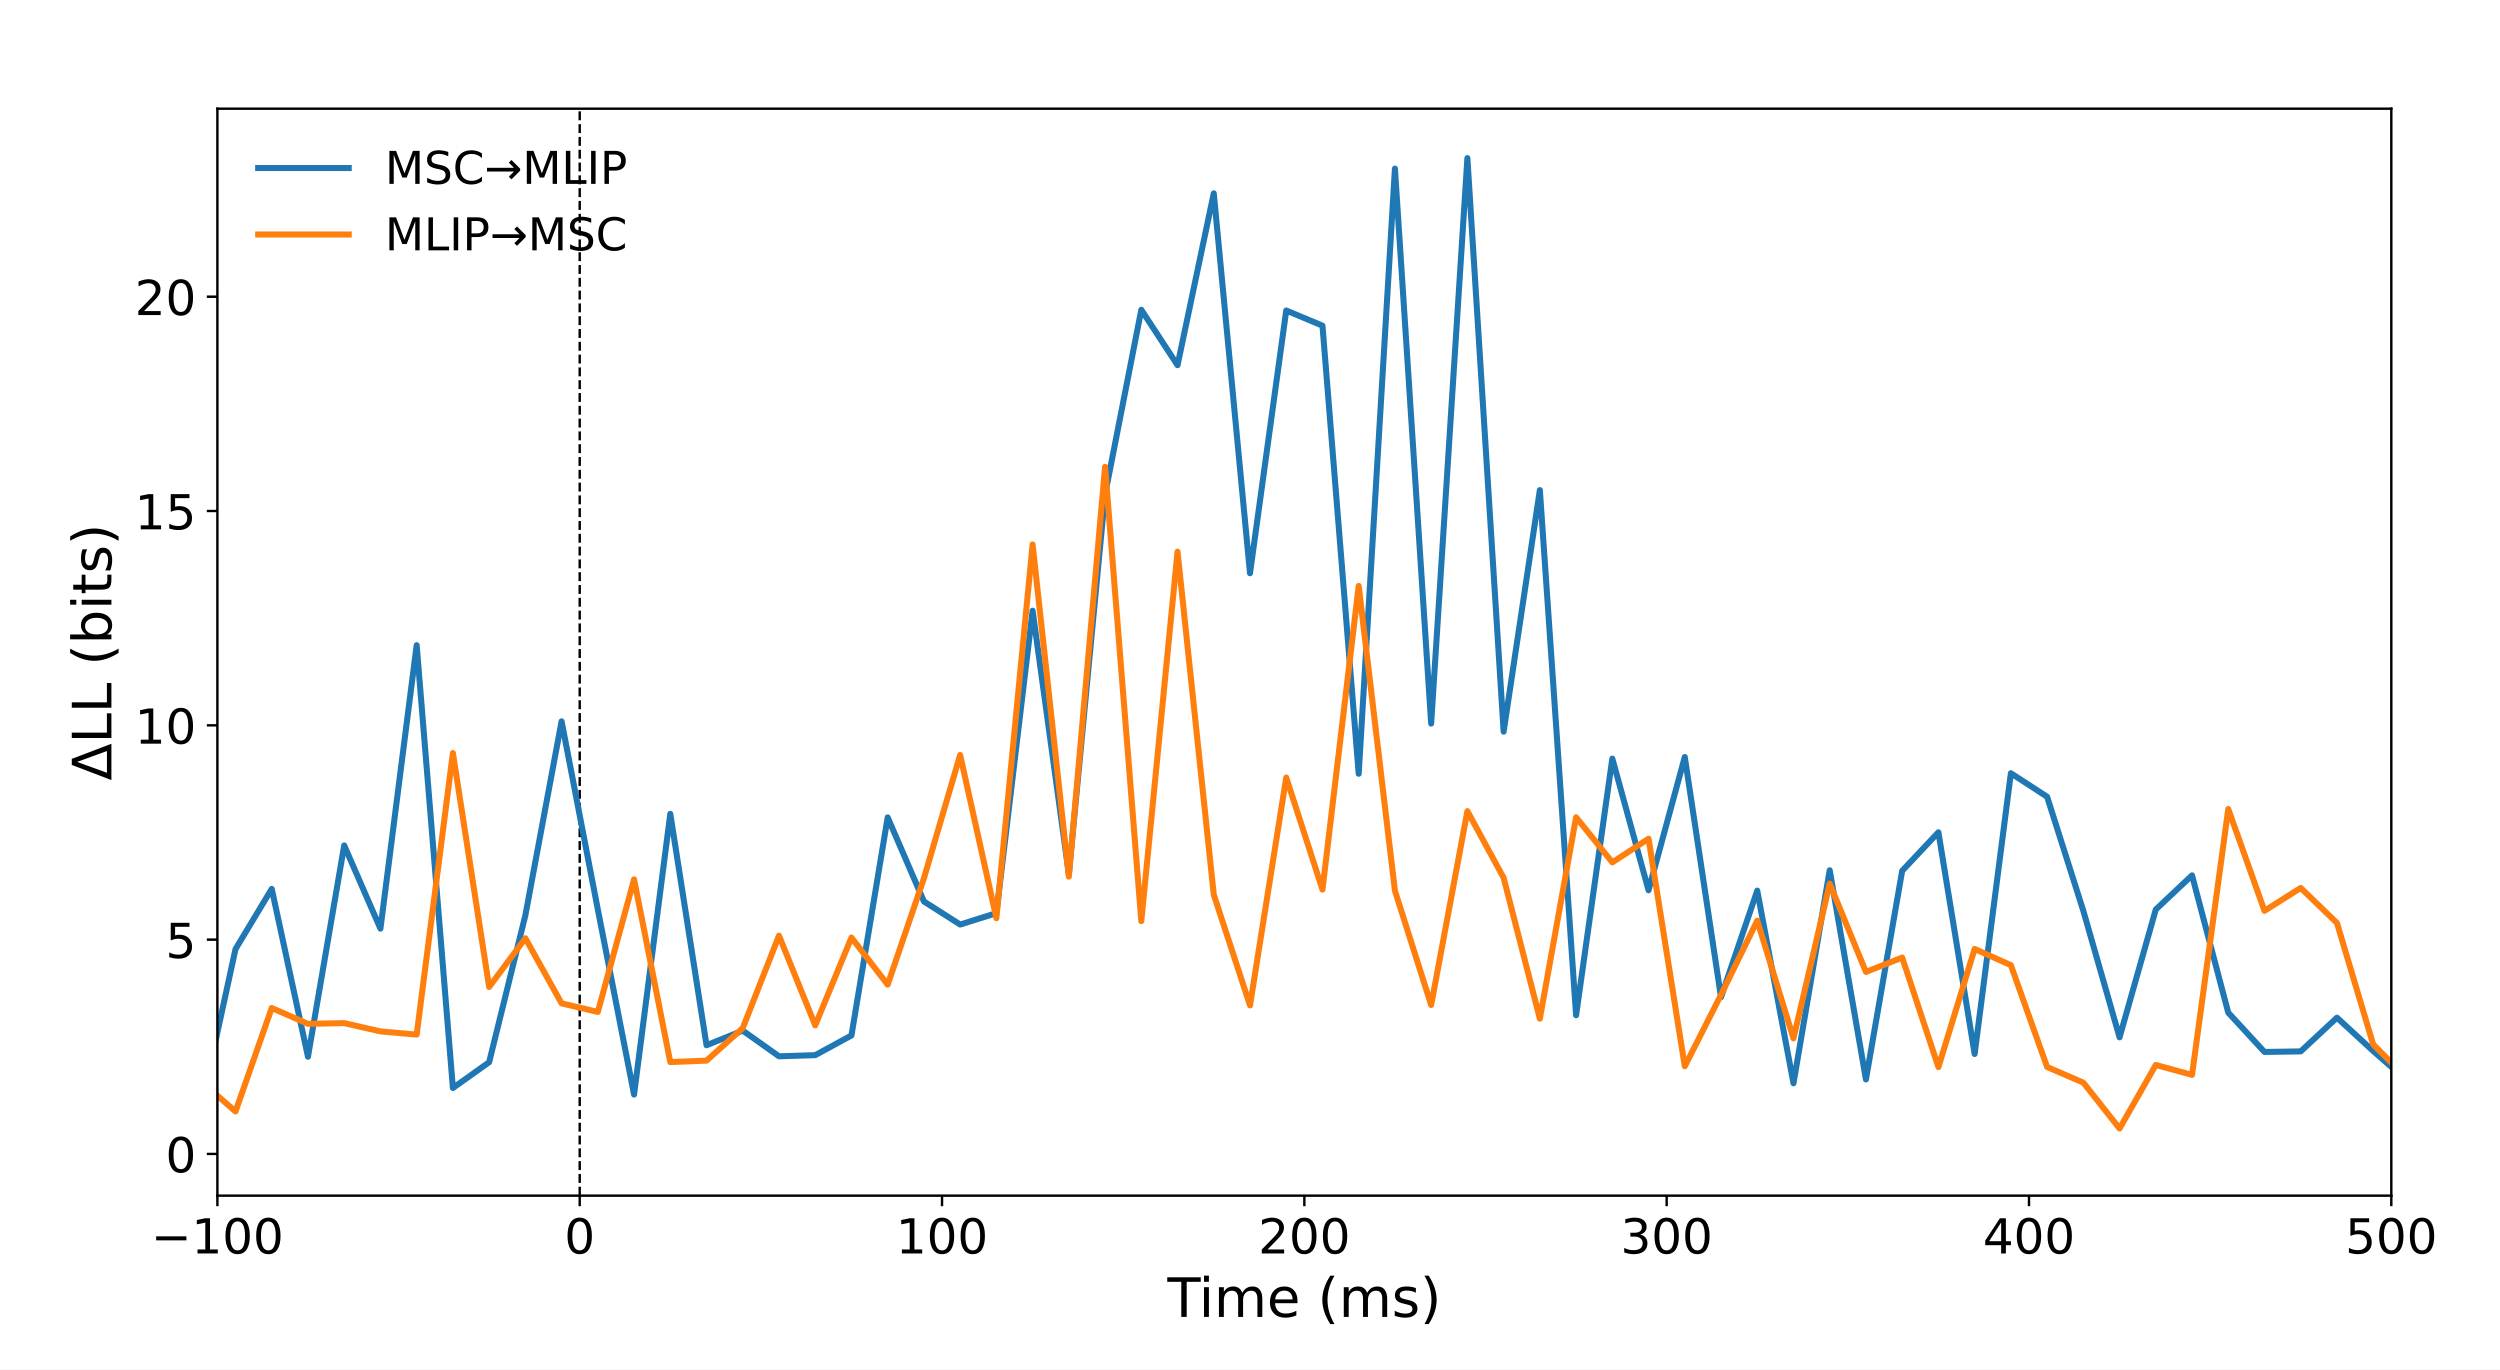
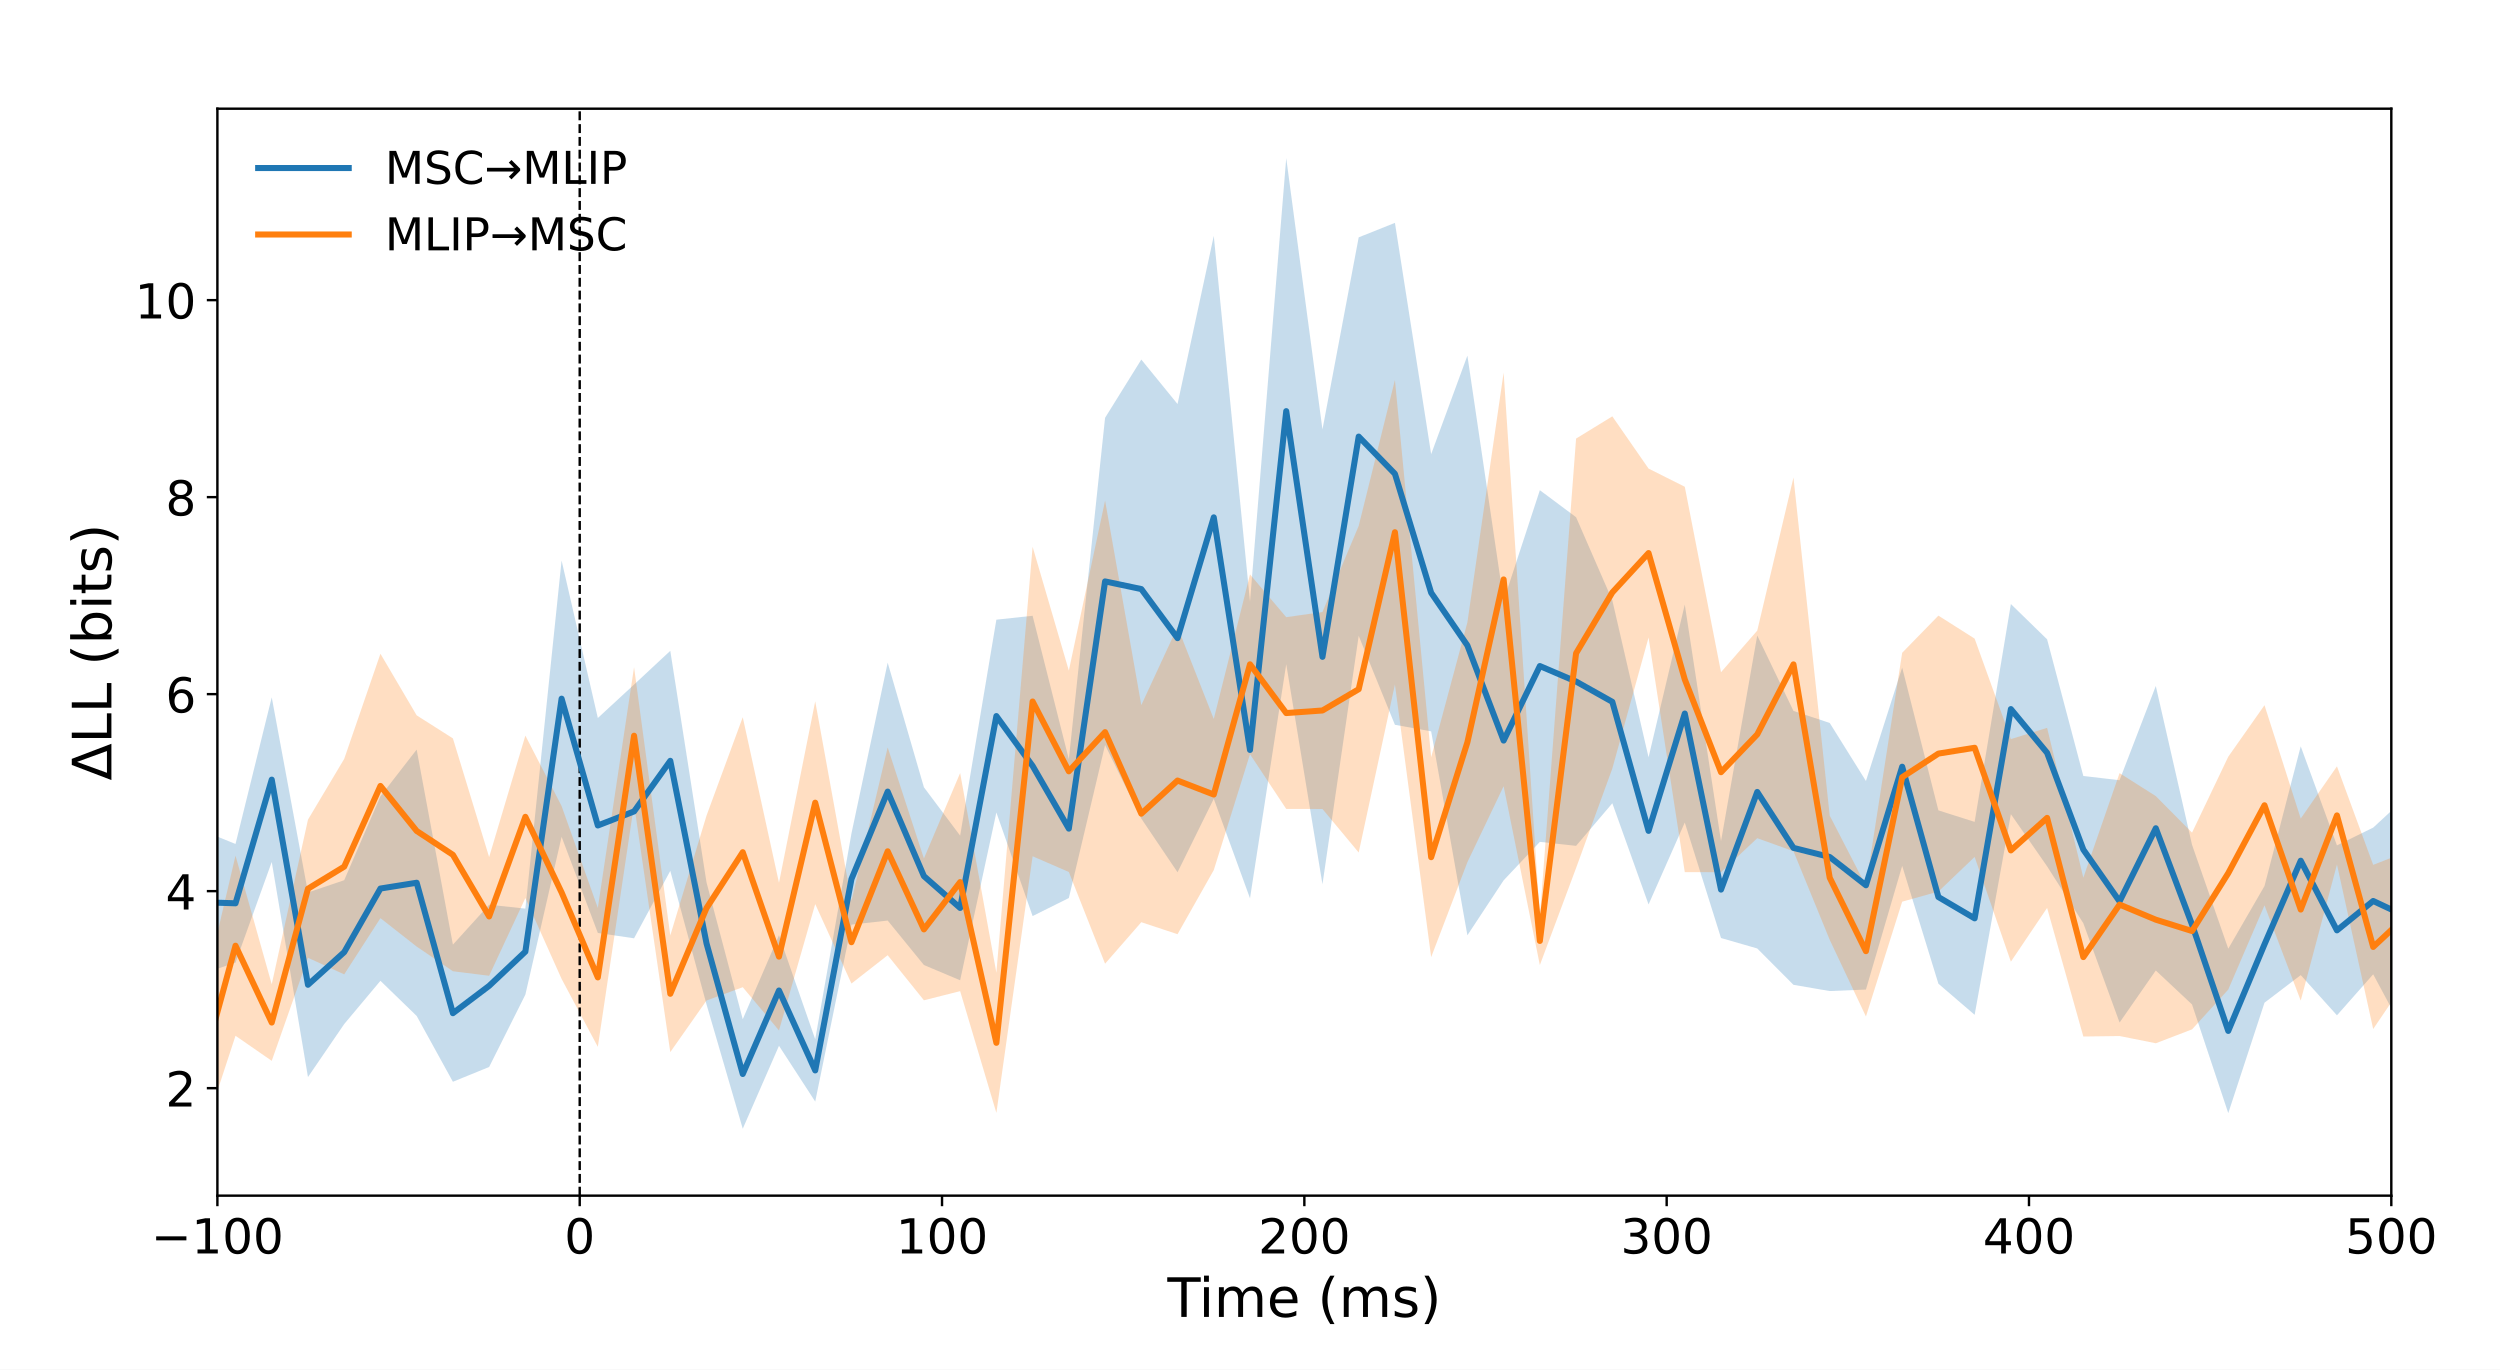
<svg xmlns="http://www.w3.org/2000/svg" xmlns:xlink="http://www.w3.org/1999/xlink" width="828pt" height="453.6pt" viewBox="0 0 828 453.6" version="1.1">
  <defs>
    <style type="text/css">*{stroke-linejoin: round; stroke-linecap: butt}</style>
  </defs>
  <g id="figure_1">
    <g id="patch_1">
      <path d="M 0 453.6  L 828 453.6  L 828 0  L 0 0  z " style="fill: #ffffff" />
    </g>
    <g id="axes_1">
      <g id="patch_2">
        <path d="M 72 396  L 792 396  L 792 36  L 72 36  z " style="fill: #ffffff" />
      </g>
-       <g id="PolyCollection_1" />
-       <g id="PolyCollection_2" />
+       <g id="PolyCollection_1">
+         <path d="M -42 343.361  L -42 371.616  L -30 359.498  L -18 333.049  L -6 317.777  L 6 343.244  L 18 327.609  L 30 356.149  L 42 373.978  L 54 293.812  L 66 322.871  L 78 318.828  L 90 285.473  L 102 356.725  L 114 339.169  L 126 324.841  L 138 336.48  L 150 358.282  L 162 353.385  L 174 329.422  L 186 277.153  L 198 308.994  L 210 310.769  L 222 288.414  L 234 332.66  L 246 373.84  L 258 346.363  L 270 364.837  L 282 306.241  L 294 304.889  L 306 319.613  L 318 324.67  L 330 269.087  L 342 303.403  L 354 297.425  L 366 246.747  L 378 271.12  L 390 288.897  L 402 264.56  L 414 297.511  L 426 219.976  L 438 292.862  L 450 210.588  L 462 240.053  L 474 242.227  L 486 309.77  L 498 291.574  L 510 278.83  L 522 280.143  L 534 266.039  L 546 299.551  L 558 272.429  L 570 310.674  L 582 314.131  L 594 326.177  L 606 328.234  L 618 327.741  L 630 286.779  L 642 325.803  L 654 336.107  L 666 269.647  L 678 286.933  L 690 305.779  L 702 338.674  L 714 321.426  L 726 332.673  L 738 368.67  L 750 332.096  L 762 322.952  L 774 336.277  L 786 322.692  L 798 345.057  L 810 332.331  L 822 317.047  L 834 281.421  L 846 282.082  L 858 344.926  L 870 314.769  L 882 351.231  L 894 327.731  L 906 354.225  L 918 352.842  L 930 357.349  L 942 339.028  L 954 334.072  L 966 339.285  L 978 329.681  L 990 362.453  L 1002 318.866  L 1014 269.571  L 1026 351.939  L 1038 321.923  L 1050 361.728  L 1062 365.347  L 1074 327.505  L 1086 300.775  L 1098 344.051  L 1110 372.85  L 1122 360.124  L 1134 303.193  L 1146 321.555  L 1146 258.383  L 1146 258.383  L 1134 272.139  L 1122 316.078  L 1110 338.743  L 1098 314.262  L 1086 217.756  L 1074 270.145  L 1062 308.766  L 1050 288.155  L 1038 256.929  L 1026 299.29  L 1014 222.07  L 1002 249.305  L 990 317.752  L 978 257.33  L 966 284.532  L 954 255.28  L 942 313.462  L 930 304.255  L 918 274.429  L 906 328.414  L 894 290.905  L 882 263.74  L 870 234.7  L 858 257.92  L 846 234.476  L 834 215.08  L 822 277.161  L 810 309.315  L 798 263.026  L 786 274.105  L 774 279.993  L 762 247.186  L 750 293.44  L 738 314.208  L 726 279.782  L 714 227.206  L 702 258.411  L 690 257.003  L 678 211.745  L 666 200.058  L 654 272.208  L 642 268.392  L 630 221.097  L 618 258.662  L 606 239.435  L 594 235.463  L 582 210.461  L 570 278.589  L 558 200.226  L 546 250.821  L 534 198.84  L 522 171.302  L 510 162.357  L 498 198.98  L 486 117.782  L 474 150.421  L 462 73.803  L 450 78.606  L 438 142.232  L 426 52.364  L 414 199.244  L 402 78.137  L 390 133.82  L 378 119.084  L 366 138.38  L 354 251.461  L 342 203.94  L 330 205.236  L 318 276.762  L 306 260.743  L 294 219.464  L 282 276.062  L 270 344.211  L 258 309.748  L 246 337.568  L 234 292.253  L 222 215.55  L 210 226.72  L 198 237.806  L 186 185.649  L 174 300.935  L 162 299.645  L 150 312.861  L 138 248.252  L 126 263.725  L 114 291.524  L 102 295.592  L 90 230.955  L 78 279.52  L 66 274.678  L 54 235.207  L 42 346.504  L 30 263.271  L 18 290.409  L 6 283.531  L -6 275.404  L -18 239.017  L -30 331.324  L -42 343.361  z " clip-path="url(#pfdb5075cff)" style="fill: #1f77b4; fill-opacity: 0.25" />
+       </g>
+       <g id="PolyCollection_2">
+         <path d="M -42 252.063  L -42 323.067  L -30 242.48  L -18 313.821  L -6 349.943  L 6 293.5  L 18 343.905  L 30 357.419  L 42 361.264  L 54 282.686  L 66 379.636  L 78 343.044  L 90 351.352  L 102 317.209  L 114 322.715  L 126 304.094  L 138 313.503  L 150 321.677  L 162 323.176  L 174 297.434  L 186 324.209  L 198 346.715  L 210 266.38  L 222 348.458  L 234 331.364  L 246 326.963  L 258 341.286  L 270 299.432  L 282 325.751  L 294 316.372  L 306 331.293  L 318 328.267  L 330 368.592  L 342 283.587  L 354 288.804  L 366 319.177  L 378 305.433  L 390 309.41  L 402 288.176  L 414 249.798  L 426 267.926  L 438 267.93  L 450 282.35  L 462 226.698  L 474 317.004  L 486 285.561  L 498 260.4  L 510 319.632  L 522 287.481  L 534 254.533  L 546 211.152  L 558 288.851  L 570 288.868  L 582 277.606  L 594 281.934  L 606 311.264  L 618 336.664  L 630 298.636  L 642 295.281  L 654 283.811  L 666 318.509  L 678 300.704  L 690 343.295  L 702 343.134  L 714 345.531  L 726 340.928  L 738 327.747  L 750 299.855  L 762 331.395  L 774 286.323  L 786 340.814  L 798 323.081  L 810 251.329  L 822 319.933  L 834 327.083  L 846 279.597  L 858 323.329  L 870 322.943  L 882 291.605  L 894 287.174  L 906 360.917  L 918 342.91  L 930 378.75  L 942 363.437  L 954 290.839  L 966 341.688  L 978 263.44  L 990 348.069  L 1002 336.974  L 1014 310.001  L 1026 303.106  L 1038 341.341  L 1050 294.917  L 1062 316.793  L 1074 288.355  L 1086 277.404  L 1098 327.66  L 1110 373.088  L 1122 330.54  L 1134 326.172  L 1146 329.843  L 1146 260.692  L 1146 260.692  L 1134 277.575  L 1122 278.352  L 1110 321.635  L 1098 277.176  L 1086 245.426  L 1074 243.72  L 1062 253.783  L 1050 217.323  L 1038 311.941  L 1026 207.11  L 1014 238.442  L 1002 303.253  L 990 303.922  L 978 200.044  L 966 254.665  L 954 218.489  L 942 322.238  L 930 347.821  L 918 284.965  L 906 308.108  L 894 229.606  L 882 188.679  L 870 256.45  L 858 289.565  L 846 226.985  L 834 274.723  L 822 239.68  L 810 177.827  L 798 281.747  L 786 286.442  L 774 253.813  L 762 271.101  L 750 233.563  L 738 250.625  L 726 275.775  L 714 263.67  L 702 256.058  L 690 290.686  L 678 241.066  L 666 244.795  L 654 211.512  L 642 203.896  L 630 216.201  L 618 293.391  L 606 270.132  L 594 158.153  L 582 208.858  L 570 222.635  L 558 161.215  L 546 155.197  L 534 137.895  L 522 145.255  L 510 303.635  L 498 123.42  L 486 206.134  L 474 250.79  L 462 125.85  L 450 174.181  L 438 202.692  L 426 204.411  L 414 190.242  L 402 238.131  L 390 207.623  L 378 233.537  L 366 165.793  L 354 222.11  L 342 181.082  L 330 322.175  L 318 256.028  L 306 284.334  L 294 247.528  L 282 298.37  L 270 232.274  L 258 292.383  L 246 237.545  L 234 270.121  L 222 309.819  L 210 220.967  L 198 300.715  L 186 266.963  L 174 243.635  L 162 283.874  L 150 244.552  L 138 236.923  L 126 216.515  L 114 251.342  L 102 271.47  L 90 325.986  L 78 283.39  L 66 334.701  L 54 238.716  L 42 328.057  L 30 320.478  L 18 307.963  L 6 260.703  L -6 303.708  L -18 231.871  L -30 176.594  L -42 252.063  z " clip-path="url(#pfdb5075cff)" style="fill: #ff7f0e; fill-opacity: 0.25" />
+       </g>
      <g id="matplotlib.axis_1">
        <g id="xtick_1">
          <g id="line2d_1">
            <defs>
-               <path id="medf737697a" d="M 0 0  L 0 3.5  " style="stroke: #000000; stroke-width: 0.8" />
-             </defs>
-             <g>
-               <use xlink:href="#medf737697a" x="72" y="396" style="stroke: #000000; stroke-width: 0.8" />
+               <path id="md43985fe51" d="M 0 0  L 0 3.5  " style="stroke: #000000; stroke-width: 0.8" />
+             </defs>
+             <g>
+               <use xlink:href="#md43985fe51" x="72" y="396" style="stroke: #000000; stroke-width: 0.8" />
            </g>
          </g>
          <g id="text_1">
            <g transform="translate(50.02625 415.1575) scale(0.16 -0.16)">
              <defs>
                <path id="DejaVuSans-2212" d="M 678 2272  L 4684 2272  L 4684 1741  L 678 1741  L 678 2272  z " transform="scale(0.015625)" />
                <path id="DejaVuSans-31" d="M 794 531  L 1825 531  L 1825 4091  L 703 3866  L 703 4441  L 1819 4666  L 2450 4666  L 2450 531  L 3481 531  L 3481 0  L 794 0  L 794 531  z " transform="scale(0.015625)" />
                <path id="DejaVuSans-30" d="M 2034 4250  Q 1547 4250 1301 3770  Q 1056 3291 1056 2328  Q 1056 1369 1301 889  Q 1547 409 2034 409  Q 2525 409 2770 889  Q 3016 1369 3016 2328  Q 3016 3291 2770 3770  Q 2525 4250 2034 4250  z M 2034 4750  Q 2819 4750 3233 4129  Q 3647 3509 3647 2328  Q 3647 1150 3233 529  Q 2819 -91 2034 -91  Q 1250 -91 836 529  Q 422 1150 422 2328  Q 422 3509 836 4129  Q 1250 4750 2034 4750  z " transform="scale(0.015625)" />
              </defs>
              <use xlink:href="#DejaVuSans-2212" />
              <use xlink:href="#DejaVuSans-31" x="83.789" />
              <use xlink:href="#DejaVuSans-30" x="147.412" />
              <use xlink:href="#DejaVuSans-30" x="211.035" />
            </g>
          </g>
        </g>
        <g id="xtick_2">
          <g id="line2d_2">
            <g>
-               <use xlink:href="#medf737697a" x="192" y="396" style="stroke: #000000; stroke-width: 0.8" />
+               <use xlink:href="#md43985fe51" x="192" y="396" style="stroke: #000000; stroke-width: 0.8" />
            </g>
          </g>
          <g id="text_2">
            <g transform="translate(186.91 415.1575) scale(0.16 -0.16)">
              <use xlink:href="#DejaVuSans-30" />
            </g>
          </g>
        </g>
        <g id="xtick_3">
          <g id="line2d_3">
            <g>
-               <use xlink:href="#medf737697a" x="312" y="396" style="stroke: #000000; stroke-width: 0.8" />
+               <use xlink:href="#md43985fe51" x="312" y="396" style="stroke: #000000; stroke-width: 0.8" />
            </g>
          </g>
          <g id="text_3">
            <g transform="translate(296.73 415.1575) scale(0.16 -0.16)">
              <use xlink:href="#DejaVuSans-31" />
              <use xlink:href="#DejaVuSans-30" x="63.623" />
              <use xlink:href="#DejaVuSans-30" x="127.246" />
            </g>
          </g>
        </g>
        <g id="xtick_4">
          <g id="line2d_4">
            <g>
-               <use xlink:href="#medf737697a" x="432" y="396" style="stroke: #000000; stroke-width: 0.8" />
+               <use xlink:href="#md43985fe51" x="432" y="396" style="stroke: #000000; stroke-width: 0.8" />
            </g>
          </g>
          <g id="text_4">
            <g transform="translate(416.73 415.1575) scale(0.16 -0.16)">
              <defs>
                <path id="DejaVuSans-32" d="M 1228 531  L 3431 531  L 3431 0  L 469 0  L 469 531  Q 828 903 1448 1529  Q 2069 2156 2228 2338  Q 2531 2678 2651 2914  Q 2772 3150 2772 3378  Q 2772 3750 2511 3984  Q 2250 4219 1831 4219  Q 1534 4219 1204 4116  Q 875 4013 500 3803  L 500 4441  Q 881 4594 1212 4672  Q 1544 4750 1819 4750  Q 2544 4750 2975 4387  Q 3406 4025 3406 3419  Q 3406 3131 3298 2873  Q 3191 2616 2906 2266  Q 2828 2175 2409 1742  Q 1991 1309 1228 531  z " transform="scale(0.015625)" />
              </defs>
              <use xlink:href="#DejaVuSans-32" />
              <use xlink:href="#DejaVuSans-30" x="63.623" />
              <use xlink:href="#DejaVuSans-30" x="127.246" />
            </g>
          </g>
        </g>
        <g id="xtick_5">
          <g id="line2d_5">
            <g>
-               <use xlink:href="#medf737697a" x="552" y="396" style="stroke: #000000; stroke-width: 0.8" />
+               <use xlink:href="#md43985fe51" x="552" y="396" style="stroke: #000000; stroke-width: 0.8" />
            </g>
          </g>
          <g id="text_5">
            <g transform="translate(536.73 415.1575) scale(0.16 -0.16)">
              <defs>
                <path id="DejaVuSans-33" d="M 2597 2516  Q 3050 2419 3304 2112  Q 3559 1806 3559 1356  Q 3559 666 3084 287  Q 2609 -91 1734 -91  Q 1441 -91 1130 -33  Q 819 25 488 141  L 488 750  Q 750 597 1062 519  Q 1375 441 1716 441  Q 2309 441 2620 675  Q 2931 909 2931 1356  Q 2931 1769 2642 2001  Q 2353 2234 1838 2234  L 1294 2234  L 1294 2753  L 1863 2753  Q 2328 2753 2575 2939  Q 2822 3125 2822 3475  Q 2822 3834 2567 4026  Q 2313 4219 1838 4219  Q 1578 4219 1281 4162  Q 984 4106 628 3988  L 628 4550  Q 988 4650 1302 4700  Q 1616 4750 1894 4750  Q 2613 4750 3031 4423  Q 3450 4097 3450 3541  Q 3450 3153 3228 2886  Q 3006 2619 2597 2516  z " transform="scale(0.015625)" />
              </defs>
              <use xlink:href="#DejaVuSans-33" />
              <use xlink:href="#DejaVuSans-30" x="63.623" />
              <use xlink:href="#DejaVuSans-30" x="127.246" />
            </g>
          </g>
        </g>
        <g id="xtick_6">
          <g id="line2d_6">
            <g>
-               <use xlink:href="#medf737697a" x="672" y="396" style="stroke: #000000; stroke-width: 0.8" />
+               <use xlink:href="#md43985fe51" x="672" y="396" style="stroke: #000000; stroke-width: 0.8" />
            </g>
          </g>
          <g id="text_6">
            <g transform="translate(656.73 415.1575) scale(0.16 -0.16)">
              <defs>
                <path id="DejaVuSans-34" d="M 2419 4116  L 825 1625  L 2419 1625  L 2419 4116  z M 2253 4666  L 3047 4666  L 3047 1625  L 3713 1625  L 3713 1100  L 3047 1100  L 3047 0  L 2419 0  L 2419 1100  L 313 1100  L 313 1709  L 2253 4666  z " transform="scale(0.015625)" />
              </defs>
              <use xlink:href="#DejaVuSans-34" />
              <use xlink:href="#DejaVuSans-30" x="63.623" />
              <use xlink:href="#DejaVuSans-30" x="127.246" />
            </g>
          </g>
        </g>
        <g id="xtick_7">
          <g id="line2d_7">
            <g>
-               <use xlink:href="#medf737697a" x="792" y="396" style="stroke: #000000; stroke-width: 0.8" />
+               <use xlink:href="#md43985fe51" x="792" y="396" style="stroke: #000000; stroke-width: 0.8" />
            </g>
          </g>
          <g id="text_7">
            <g transform="translate(776.73 415.1575) scale(0.16 -0.16)">
              <defs>
                <path id="DejaVuSans-35" d="M 691 4666  L 3169 4666  L 3169 4134  L 1269 4134  L 1269 2991  Q 1406 3038 1543 3061  Q 1681 3084 1819 3084  Q 2600 3084 3056 2656  Q 3513 2228 3513 1497  Q 3513 744 3044 326  Q 2575 -91 1722 -91  Q 1428 -91 1123 -41  Q 819 9 494 109  L 494 744  Q 775 591 1075 516  Q 1375 441 1709 441  Q 2250 441 2565 725  Q 2881 1009 2881 1497  Q 2881 1984 2565 2268  Q 2250 2553 1709 2553  Q 1456 2553 1204 2497  Q 953 2441 691 2322  L 691 4666  z " transform="scale(0.015625)" />
              </defs>
              <use xlink:href="#DejaVuSans-35" />
              <use xlink:href="#DejaVuSans-30" x="63.623" />
              <use xlink:href="#DejaVuSans-30" x="127.246" />
            </g>
          </g>
        </g>
        <g id="text_8">
          <g transform="translate(386.6414 436.1622) scale(0.18 -0.18)">
            <defs>
              <path id="DejaVuSans-54" d="M -19 4666  L 3928 4666  L 3928 4134  L 2272 4134  L 2272 0  L 1638 0  L 1638 4134  L -19 4134  L -19 4666  z " transform="scale(0.015625)" />
              <path id="DejaVuSans-69" d="M 603 3500  L 1178 3500  L 1178 0  L 603 0  L 603 3500  z M 603 4863  L 1178 4863  L 1178 4134  L 603 4134  L 603 4863  z " transform="scale(0.015625)" />
              <path id="DejaVuSans-6d" d="M 3328 2828  Q 3544 3216 3844 3400  Q 4144 3584 4550 3584  Q 5097 3584 5394 3201  Q 5691 2819 5691 2113  L 5691 0  L 5113 0  L 5113 2094  Q 5113 2597 4934 2840  Q 4756 3084 4391 3084  Q 3944 3084 3684 2787  Q 3425 2491 3425 1978  L 3425 0  L 2847 0  L 2847 2094  Q 2847 2600 2669 2842  Q 2491 3084 2119 3084  Q 1678 3084 1418 2786  Q 1159 2488 1159 1978  L 1159 0  L 581 0  L 581 3500  L 1159 3500  L 1159 2956  Q 1356 3278 1631 3431  Q 1906 3584 2284 3584  Q 2666 3584 2933 3390  Q 3200 3197 3328 2828  z " transform="scale(0.015625)" />
              <path id="DejaVuSans-65" d="M 3597 1894  L 3597 1613  L 953 1613  Q 991 1019 1311 708  Q 1631 397 2203 397  Q 2534 397 2845 478  Q 3156 559 3463 722  L 3463 178  Q 3153 47 2828 -22  Q 2503 -91 2169 -91  Q 1331 -91 842 396  Q 353 884 353 1716  Q 353 2575 817 3079  Q 1281 3584 2069 3584  Q 2775 3584 3186 3129  Q 3597 2675 3597 1894  z M 3022 2063  Q 3016 2534 2758 2815  Q 2500 3097 2075 3097  Q 1594 3097 1305 2825  Q 1016 2553 972 2059  L 3022 2063  z " transform="scale(0.015625)" />
              <path id="DejaVuSans-20" transform="scale(0.015625)" />
              <path id="DejaVuSans-28" d="M 1984 4856  Q 1566 4138 1362 3434  Q 1159 2731 1159 2009  Q 1159 1288 1364 580  Q 1569 -128 1984 -844  L 1484 -844  Q 1016 -109 783 600  Q 550 1309 550 2009  Q 550 2706 781 3412  Q 1013 4119 1484 4856  L 1984 4856  z " transform="scale(0.015625)" />
              <path id="DejaVuSans-73" d="M 2834 3397  L 2834 2853  Q 2591 2978 2328 3040  Q 2066 3103 1784 3103  Q 1356 3103 1142 2972  Q 928 2841 928 2578  Q 928 2378 1081 2264  Q 1234 2150 1697 2047  L 1894 2003  Q 2506 1872 2764 1633  Q 3022 1394 3022 966  Q 3022 478 2636 193  Q 2250 -91 1575 -91  Q 1294 -91 989 -36  Q 684 19 347 128  L 347 722  Q 666 556 975 473  Q 1284 391 1588 391  Q 1994 391 2212 530  Q 2431 669 2431 922  Q 2431 1156 2273 1281  Q 2116 1406 1581 1522  L 1381 1569  Q 847 1681 609 1914  Q 372 2147 372 2553  Q 372 3047 722 3315  Q 1072 3584 1716 3584  Q 2034 3584 2315 3537  Q 2597 3491 2834 3397  z " transform="scale(0.015625)" />
              <path id="DejaVuSans-29" d="M 513 4856  L 1013 4856  Q 1481 4119 1714 3412  Q 1947 2706 1947 2009  Q 1947 1309 1714 600  Q 1481 -109 1013 -844  L 513 -844  Q 928 -128 1133 580  Q 1338 1288 1338 2009  Q 1338 2731 1133 3434  Q 928 4138 513 4856  z " transform="scale(0.015625)" />
            </defs>
            <use xlink:href="#DejaVuSans-54" />
            <use xlink:href="#DejaVuSans-69" x="57.959" />
            <use xlink:href="#DejaVuSans-6d" x="85.742" />
            <use xlink:href="#DejaVuSans-65" x="183.154" />
            <use xlink:href="#DejaVuSans-20" x="244.678" />
            <use xlink:href="#DejaVuSans-28" x="276.465" />
            <use xlink:href="#DejaVuSans-6d" x="315.479" />
            <use xlink:href="#DejaVuSans-73" x="412.891" />
            <use xlink:href="#DejaVuSans-29" x="464.99" />
          </g>
        </g>
      </g>
      <g id="matplotlib.axis_2">
        <g id="ytick_1">
          <g id="line2d_8">
            <defs>
-               <path id="m8aace04a1b" d="M 0 0  L -3.5 0  " style="stroke: #000000; stroke-width: 0.8" />
-             </defs>
-             <g>
-               <use xlink:href="#m8aace04a1b" x="72" y="382.188" style="stroke: #000000; stroke-width: 0.8" />
+               <path id="m82e2e0ed03" d="M 0 0  L -3.5 0  " style="stroke: #000000; stroke-width: 0.8" />
+             </defs>
+             <g>
+               <use xlink:href="#m82e2e0ed03" x="72" y="360.4" style="stroke: #000000; stroke-width: 0.8" />
            </g>
          </g>
          <g id="text_9">
-             <g transform="translate(54.82 388.2669) scale(0.16 -0.16)">
-               <use xlink:href="#DejaVuSans-30" />
+             <g transform="translate(54.82 366.4785) scale(0.16 -0.16)">
+               <use xlink:href="#DejaVuSans-32" />
            </g>
          </g>
        </g>
        <g id="ytick_2">
          <g id="line2d_9">
            <g>
-               <use xlink:href="#m8aace04a1b" x="72" y="311.208" style="stroke: #000000; stroke-width: 0.8" />
+               <use xlink:href="#m82e2e0ed03" x="72" y="295.15" style="stroke: #000000; stroke-width: 0.8" />
            </g>
          </g>
          <g id="text_10">
-             <g transform="translate(54.82 317.2865) scale(0.16 -0.16)">
-               <use xlink:href="#DejaVuSans-35" />
+             <g transform="translate(54.82 301.2288) scale(0.16 -0.16)">
+               <use xlink:href="#DejaVuSans-34" />
            </g>
          </g>
        </g>
        <g id="ytick_3">
          <g id="line2d_10">
            <g>
-               <use xlink:href="#m8aace04a1b" x="72" y="240.227" style="stroke: #000000; stroke-width: 0.8" />
+               <use xlink:href="#m82e2e0ed03" x="72" y="229.9" style="stroke: #000000; stroke-width: 0.8" />
            </g>
          </g>
          <g id="text_11">
-             <g transform="translate(44.64 246.3061) scale(0.16 -0.16)">
-               <use xlink:href="#DejaVuSans-31" />
-               <use xlink:href="#DejaVuSans-30" x="63.623" />
+             <g transform="translate(54.82 235.9791) scale(0.16 -0.16)">
+               <defs>
+                 <path id="DejaVuSans-36" d="M 2113 2584  Q 1688 2584 1439 2293  Q 1191 2003 1191 1497  Q 1191 994 1439 701  Q 1688 409 2113 409  Q 2538 409 2786 701  Q 3034 994 3034 1497  Q 3034 2003 2786 2293  Q 2538 2584 2113 2584  z M 3366 4563  L 3366 3988  Q 3128 4100 2886 4159  Q 2644 4219 2406 4219  Q 1781 4219 1451 3797  Q 1122 3375 1075 2522  Q 1259 2794 1537 2939  Q 1816 3084 2150 3084  Q 2853 3084 3261 2657  Q 3669 2231 3669 1497  Q 3669 778 3244 343  Q 2819 -91 2113 -91  Q 1303 -91 875 529  Q 447 1150 447 2328  Q 447 3434 972 4092  Q 1497 4750 2381 4750  Q 2619 4750 2861 4703  Q 3103 4656 3366 4563  z " transform="scale(0.015625)" />
+               </defs>
+               <use xlink:href="#DejaVuSans-36" />
            </g>
          </g>
        </g>
        <g id="ytick_4">
          <g id="line2d_11">
            <g>
-               <use xlink:href="#m8aace04a1b" x="72" y="169.247" style="stroke: #000000; stroke-width: 0.8" />
+               <use xlink:href="#m82e2e0ed03" x="72" y="164.651" style="stroke: #000000; stroke-width: 0.8" />
            </g>
          </g>
          <g id="text_12">
-             <g transform="translate(44.64 175.3257) scale(0.16 -0.16)">
-               <use xlink:href="#DejaVuSans-31" />
-               <use xlink:href="#DejaVuSans-35" x="63.623" />
+             <g transform="translate(54.82 170.7295) scale(0.16 -0.16)">
+               <defs>
+                 <path id="DejaVuSans-38" d="M 2034 2216  Q 1584 2216 1326 1975  Q 1069 1734 1069 1313  Q 1069 891 1326 650  Q 1584 409 2034 409  Q 2484 409 2743 651  Q 3003 894 3003 1313  Q 3003 1734 2745 1975  Q 2488 2216 2034 2216  z M 1403 2484  Q 997 2584 770 2862  Q 544 3141 544 3541  Q 544 4100 942 4425  Q 1341 4750 2034 4750  Q 2731 4750 3128 4425  Q 3525 4100 3525 3541  Q 3525 3141 3298 2862  Q 3072 2584 2669 2484  Q 3125 2378 3379 2068  Q 3634 1759 3634 1313  Q 3634 634 3220 271  Q 2806 -91 2034 -91  Q 1263 -91 848 271  Q 434 634 434 1313  Q 434 1759 690 2068  Q 947 2378 1403 2484  z M 1172 3481  Q 1172 3119 1398 2916  Q 1625 2713 2034 2713  Q 2441 2713 2670 2916  Q 2900 3119 2900 3481  Q 2900 3844 2670 4047  Q 2441 4250 2034 4250  Q 1625 4250 1398 4047  Q 1172 3844 1172 3481  z " transform="scale(0.015625)" />
+               </defs>
+               <use xlink:href="#DejaVuSans-38" />
            </g>
          </g>
        </g>
        <g id="ytick_5">
          <g id="line2d_12">
            <g>
-               <use xlink:href="#m8aace04a1b" x="72" y="98.267" style="stroke: #000000; stroke-width: 0.8" />
+               <use xlink:href="#m82e2e0ed03" x="72" y="99.401" style="stroke: #000000; stroke-width: 0.8" />
            </g>
          </g>
          <g id="text_13">
-             <g transform="translate(44.64 104.3454) scale(0.16 -0.16)">
-               <use xlink:href="#DejaVuSans-32" />
+             <g transform="translate(44.64 105.4798) scale(0.16 -0.16)">
+               <use xlink:href="#DejaVuSans-31" />
              <use xlink:href="#DejaVuSans-30" x="63.623" />
            </g>
          </g>
        </g>
        <g id="text_14">
          <g transform="translate(36.89656 258.4997) rotate(-90) scale(0.18 -0.18)">
            <defs>
              <path id="DejaVuSans-394" d="M 2188 4044  L 906 525  L 3472 525  L 2188 4044  z M 50 0  L 1831 4666  L 2547 4666  L 4325 0  L 50 0  z " transform="scale(0.015625)" />
              <path id="DejaVuSans-4c" d="M 628 4666  L 1259 4666  L 1259 531  L 3531 531  L 3531 0  L 628 0  L 628 4666  z " transform="scale(0.015625)" />
              <path id="DejaVuSans-62" d="M 3116 1747  Q 3116 2381 2855 2742  Q 2594 3103 2138 3103  Q 1681 3103 1420 2742  Q 1159 2381 1159 1747  Q 1159 1113 1420 752  Q 1681 391 2138 391  Q 2594 391 2855 752  Q 3116 1113 3116 1747  z M 1159 2969  Q 1341 3281 1617 3432  Q 1894 3584 2278 3584  Q 2916 3584 3314 3078  Q 3713 2572 3713 1747  Q 3713 922 3314 415  Q 2916 -91 2278 -91  Q 1894 -91 1617 61  Q 1341 213 1159 525  L 1159 0  L 581 0  L 581 4863  L 1159 4863  L 1159 2969  z " transform="scale(0.015625)" />
              <path id="DejaVuSans-74" d="M 1172 4494  L 1172 3500  L 2356 3500  L 2356 3053  L 1172 3053  L 1172 1153  Q 1172 725 1289 603  Q 1406 481 1766 481  L 2356 481  L 2356 0  L 1766 0  Q 1100 0 847 248  Q 594 497 594 1153  L 594 3053  L 172 3053  L 172 3500  L 594 3500  L 594 4494  L 1172 4494  z " transform="scale(0.015625)" />
            </defs>
            <use xlink:href="#DejaVuSans-394" />
            <use xlink:href="#DejaVuSans-4c" x="68.408" />
            <use xlink:href="#DejaVuSans-4c" x="124.121" />
            <use xlink:href="#DejaVuSans-20" x="179.834" />
            <use xlink:href="#DejaVuSans-28" x="211.621" />
            <use xlink:href="#DejaVuSans-62" x="250.635" />
            <use xlink:href="#DejaVuSans-69" x="314.111" />
            <use xlink:href="#DejaVuSans-74" x="341.895" />
            <use xlink:href="#DejaVuSans-73" x="381.104" />
            <use xlink:href="#DejaVuSans-29" x="433.203" />
          </g>
        </g>
      </g>
      <g id="line2d_13">
-         <path d="M 192 396  L 192 36  " clip-path="url(#p1cf85f459e)" style="fill: none; stroke-dasharray: 2.96,1.28; stroke-dashoffset: 0; stroke: #000000; stroke-width: 0.8" />
+         <path d="M 192 396  L 192 36  " clip-path="url(#pfdb5075cff)" style="fill: none; stroke-dasharray: 2.96,1.28; stroke-dashoffset: 0; stroke: #000000; stroke-width: 0.8" />
      </g>
      <g id="line2d_14">
-         <path d="M -1 353.068  L 6 325.717  L 18 291.573  L 30 330.495  L 42 360.787  L 54 274.933  L 66 369.545  L 78 314.334  L 90 294.402  L 102 349.987  L 114 280.012  L 126 307.57  L 138 213.696  L 150 360.341  L 162 351.807  L 174 303.161  L 186 238.899  L 198 301.225  L 210 362.514  L 222 269.558  L 234 346.185  L 246 341.334  L 258 349.847  L 270 349.468  L 282 342.945  L 294 270.721  L 306 298.553  L 318 306.208  L 330 302.434  L 342 202.253  L 354 289.48  L 366 163.818  L 378 102.603  L 390 120.953  L 402 64.028  L 414 189.857  L 426 102.837  L 438 107.858  L 450 256.267  L 462 55.854  L 474 239.651  L 486 52.364  L 498 242.319  L 510 162.326  L 522 336.25  L 534 251.26  L 546 294.862  L 558 250.726  L 570 330.29  L 582 294.967  L 594 358.789  L 606 288.232  L 618 357.516  L 630 288.406  L 642 275.654  L 654 349.078  L 666 256.096  L 678 263.883  L 690 301.677  L 702 343.57  L 714 301.224  L 726 289.914  L 738 335.388  L 750 348.405  L 762 348.22  L 774 337.046  L 786 348.093  L 798 358.588  L 810 312.846  L 822 301.185  L 829 265.86  " clip-path="url(#p1cf85f459e)" style="fill: none; stroke: #1f77b4; stroke-width: 2; stroke-linecap: square" />
+         <path d="M -1 303.589  L 6 313.388  L 18 309.009  L 30 309.71  L 42 360.241  L 54 264.509  L 66 298.775  L 78 299.174  L 90 258.214  L 102 326.159  L 114 315.346  L 126 294.283  L 138 292.366  L 150 335.572  L 162 326.515  L 174 315.179  L 186 231.401  L 198 273.4  L 210 268.744  L 222 251.982  L 234 312.456  L 246 355.704  L 258 328.055  L 270 354.524  L 282 291.151  L 294 262.177  L 306 290.178  L 318 300.716  L 330 237.161  L 342 253.671  L 354 274.443  L 366 192.564  L 378 195.102  L 390 211.358  L 402 171.349  L 414 248.378  L 426 136.17  L 438 217.547  L 450 144.597  L 462 156.928  L 474 196.324  L 486 213.776  L 498 245.277  L 510 220.593  L 522 225.723  L 534 232.44  L 546 275.186  L 558 236.327  L 570 294.632  L 582 262.296  L 594 280.82  L 606 283.834  L 618 293.202  L 630 253.938  L 642 297.098  L 654 304.158  L 666 234.852  L 678 249.339  L 690 281.391  L 702 298.543  L 714 274.316  L 726 306.227  L 738 341.439  L 750 312.768  L 762 285.069  L 774 308.135  L 786 298.399  L 798 304.042  L 810 320.823  L 822 297.104  L 829 268.606  " clip-path="url(#pfdb5075cff)" style="fill: none; stroke: #1f77b4; stroke-width: 2; stroke-linecap: square" />
      </g>
      <g id="line2d_15">
-         <path d="M -1 354.289  L 6 328.236  L 18 356.822  L 30 355.363  L 42 362.266  L 54 304.43  L 66 357.632  L 78 368.122  L 90 333.847  L 102 339.099  L 114 338.857  L 126 341.601  L 138 342.657  L 150 249.401  L 162 326.885  L 174 310.748  L 186 332.319  L 198 335.152  L 210 291.249  L 222 351.752  L 234 351.283  L 246 340.504  L 258 309.893  L 270 339.593  L 282 310.527  L 294 326.113  L 306 290.895  L 318 250.054  L 330 304.105  L 342 180.315  L 354 290.332  L 366 154.616  L 378 305.072  L 390 182.716  L 402 296.309  L 414 332.984  L 426 257.522  L 438 294.632  L 450 194.062  L 462 294.997  L 474 332.853  L 486 268.648  L 498 290.741  L 510 337.379  L 522 270.688  L 534 285.619  L 546 277.787  L 558 353.148  L 570 329.482  L 582 304.917  L 594 343.911  L 606 292.672  L 618 321.901  L 630 317.145  L 642 353.427  L 654 314.294  L 666 319.655  L 678 353.376  L 690 358.572  L 702 373.757  L 714 352.714  L 726 355.994  L 738 267.954  L 750 301.654  L 762 294.083  L 774 305.684  L 786 345.927  L 798 357.924  L 810 229.687  L 822 358.072  L 829 307.33  " clip-path="url(#p1cf85f459e)" style="fill: none; stroke: #ff7f0e; stroke-width: 2; stroke-linecap: square" />
+         <path d="M -1 306.107  L 6 277.101  L 18 325.934  L 30 338.949  L 42 344.661  L 54 260.701  L 66 357.169  L 78 313.217  L 90 338.669  L 102 294.339  L 114 287.028  L 126 260.305  L 138 275.213  L 150 283.114  L 162 303.525  L 174 270.534  L 186 295.586  L 198 323.715  L 210 243.674  L 222 329.139  L 234 300.742  L 246 282.254  L 258 316.834  L 270 265.853  L 282 312.061  L 294 281.95  L 306 307.813  L 318 292.147  L 330 345.384  L 342 232.335  L 354 255.457  L 366 242.485  L 378 269.485  L 390 258.516  L 402 263.153  L 414 220.02  L 426 236.168  L 438 235.311  L 450 228.266  L 462 176.274  L 474 283.897  L 486 245.848  L 498 191.91  L 510 311.633  L 522 216.368  L 534 196.214  L 546 183.174  L 558 225.033  L 570 255.751  L 582 243.232  L 594 220.044  L 606 290.698  L 618 315.027  L 630 257.419  L 642 249.588  L 654 247.662  L 666 281.652  L 678 270.885  L 690 316.99  L 702 299.596  L 714 304.601  L 726 308.351  L 738 289.186  L 750 266.709  L 762 301.248  L 774 270.068  L 786 313.628  L 798 302.414  L 810 214.578  L 822 279.806  L 829 292.113  " clip-path="url(#pfdb5075cff)" style="fill: none; stroke: #ff7f0e; stroke-width: 2; stroke-linecap: square" />
      </g>
      <g id="patch_3">
        <path d="M 72 396  L 72 36  " style="fill: none; stroke: #000000; stroke-width: 0.8; stroke-linejoin: miter; stroke-linecap: square" />
      </g>
      <g id="patch_4">
        <path d="M 792 396  L 792 36  " style="fill: none; stroke: #000000; stroke-width: 0.8; stroke-linejoin: miter; stroke-linecap: square" />
      </g>
      <g id="patch_5">
        <path d="M 72 396  L 792 396  " style="fill: none; stroke: #000000; stroke-width: 0.8; stroke-linejoin: miter; stroke-linecap: square" />
      </g>
      <g id="patch_6">
        <path d="M 72 36  L 792 36  " style="fill: none; stroke: #000000; stroke-width: 0.8; stroke-linejoin: miter; stroke-linecap: square" />
      </g>
      <g id="legend_1">
        <g id="line2d_16">
          <path d="M 85.5 55.648  L 100.5 55.648  L 115.5 55.648  " style="fill: none; stroke: #1f77b4; stroke-width: 2; stroke-linecap: square" />
        </g>
        <g id="text_15">
          <g transform="translate(127.5 60.89766) scale(0.15 -0.15)">
            <defs>
              <path id="DejaVuSans-4d" d="M 628 4666  L 1569 4666  L 2759 1491  L 3956 4666  L 4897 4666  L 4897 0  L 4281 0  L 4281 4097  L 3078 897  L 2444 897  L 1241 4097  L 1241 0  L 628 0  L 628 4666  z " transform="scale(0.015625)" />
              <path id="DejaVuSans-53" d="M 3425 4513  L 3425 3897  Q 3066 4069 2747 4153  Q 2428 4238 2131 4238  Q 1616 4238 1336 4038  Q 1056 3838 1056 3469  Q 1056 3159 1242 3001  Q 1428 2844 1947 2747  L 2328 2669  Q 3034 2534 3370 2195  Q 3706 1856 3706 1288  Q 3706 609 3251 259  Q 2797 -91 1919 -91  Q 1588 -91 1214 -16  Q 841 59 441 206  L 441 856  Q 825 641 1194 531  Q 1563 422 1919 422  Q 2459 422 2753 634  Q 3047 847 3047 1241  Q 3047 1584 2836 1778  Q 2625 1972 2144 2069  L 1759 2144  Q 1053 2284 737 2584  Q 422 2884 422 3419  Q 422 4038 858 4394  Q 1294 4750 2059 4750  Q 2388 4750 2728 4690  Q 3069 4631 3425 4513  z " transform="scale(0.015625)" />
              <path id="DejaVuSans-43" d="M 4122 4306  L 4122 3641  Q 3803 3938 3442 4084  Q 3081 4231 2675 4231  Q 1875 4231 1450 3742  Q 1025 3253 1025 2328  Q 1025 1406 1450 917  Q 1875 428 2675 428  Q 3081 428 3442 575  Q 3803 722 4122 1019  L 4122 359  Q 3791 134 3420 21  Q 3050 -91 2638 -91  Q 1578 -91 968 557  Q 359 1206 359 2328  Q 359 3453 968 4101  Q 1578 4750 2638 4750  Q 3056 4750 3426 4639  Q 3797 4528 4122 4306  z " transform="scale(0.015625)" />
              <path id="DejaVuSans-2192" d="M 5050 2147  L 5050 1866  L 3822 638  L 3447 1013  L 4175 1741  L 366 1741  L 366 2272  L 4175 2272  L 3447 3000  L 3822 3375  L 5050 2147  z " transform="scale(0.015625)" />
              <path id="DejaVuSans-49" d="M 628 4666  L 1259 4666  L 1259 0  L 628 0  L 628 4666  z " transform="scale(0.015625)" />
              <path id="DejaVuSans-50" d="M 1259 4147  L 1259 2394  L 2053 2394  Q 2494 2394 2734 2622  Q 2975 2850 2975 3272  Q 2975 3691 2734 3919  Q 2494 4147 2053 4147  L 1259 4147  z M 628 4666  L 2053 4666  Q 2838 4666 3239 4311  Q 3641 3956 3641 3272  Q 3641 2581 3239 2228  Q 2838 1875 2053 1875  L 1259 1875  L 1259 0  L 628 0  L 628 4666  z " transform="scale(0.015625)" />
            </defs>
            <use xlink:href="#DejaVuSans-4d" />
            <use xlink:href="#DejaVuSans-53" x="86.279" />
            <use xlink:href="#DejaVuSans-43" x="149.756" />
            <use xlink:href="#DejaVuSans-2192" x="219.58" />
            <use xlink:href="#DejaVuSans-4d" x="303.369" />
            <use xlink:href="#DejaVuSans-4c" x="389.648" />
            <use xlink:href="#DejaVuSans-49" x="445.361" />
            <use xlink:href="#DejaVuSans-50" x="474.854" />
          </g>
        </g>
        <g id="line2d_17">
          <path d="M 85.5 77.665  L 100.5 77.665  L 115.5 77.665  " style="fill: none; stroke: #ff7f0e; stroke-width: 2; stroke-linecap: square" />
        </g>
        <g id="text_16">
          <g transform="translate(127.5 82.91484) scale(0.15 -0.15)">
            <use xlink:href="#DejaVuSans-4d" />
            <use xlink:href="#DejaVuSans-4c" x="86.279" />
            <use xlink:href="#DejaVuSans-49" x="141.992" />
            <use xlink:href="#DejaVuSans-50" x="171.484" />
            <use xlink:href="#DejaVuSans-2192" x="231.787" />
            <use xlink:href="#DejaVuSans-4d" x="315.576" />
            <use xlink:href="#DejaVuSans-53" x="401.855" />
            <use xlink:href="#DejaVuSans-43" x="465.332" />
          </g>
        </g>
      </g>
    </g>
  </g>
  <defs>
-     <clipPath id="p1cf85f459e">
+     <clipPath id="pfdb5075cff">
      <rect x="72" y="36" width="720" height="360" />
    </clipPath>
  </defs>
</svg>
